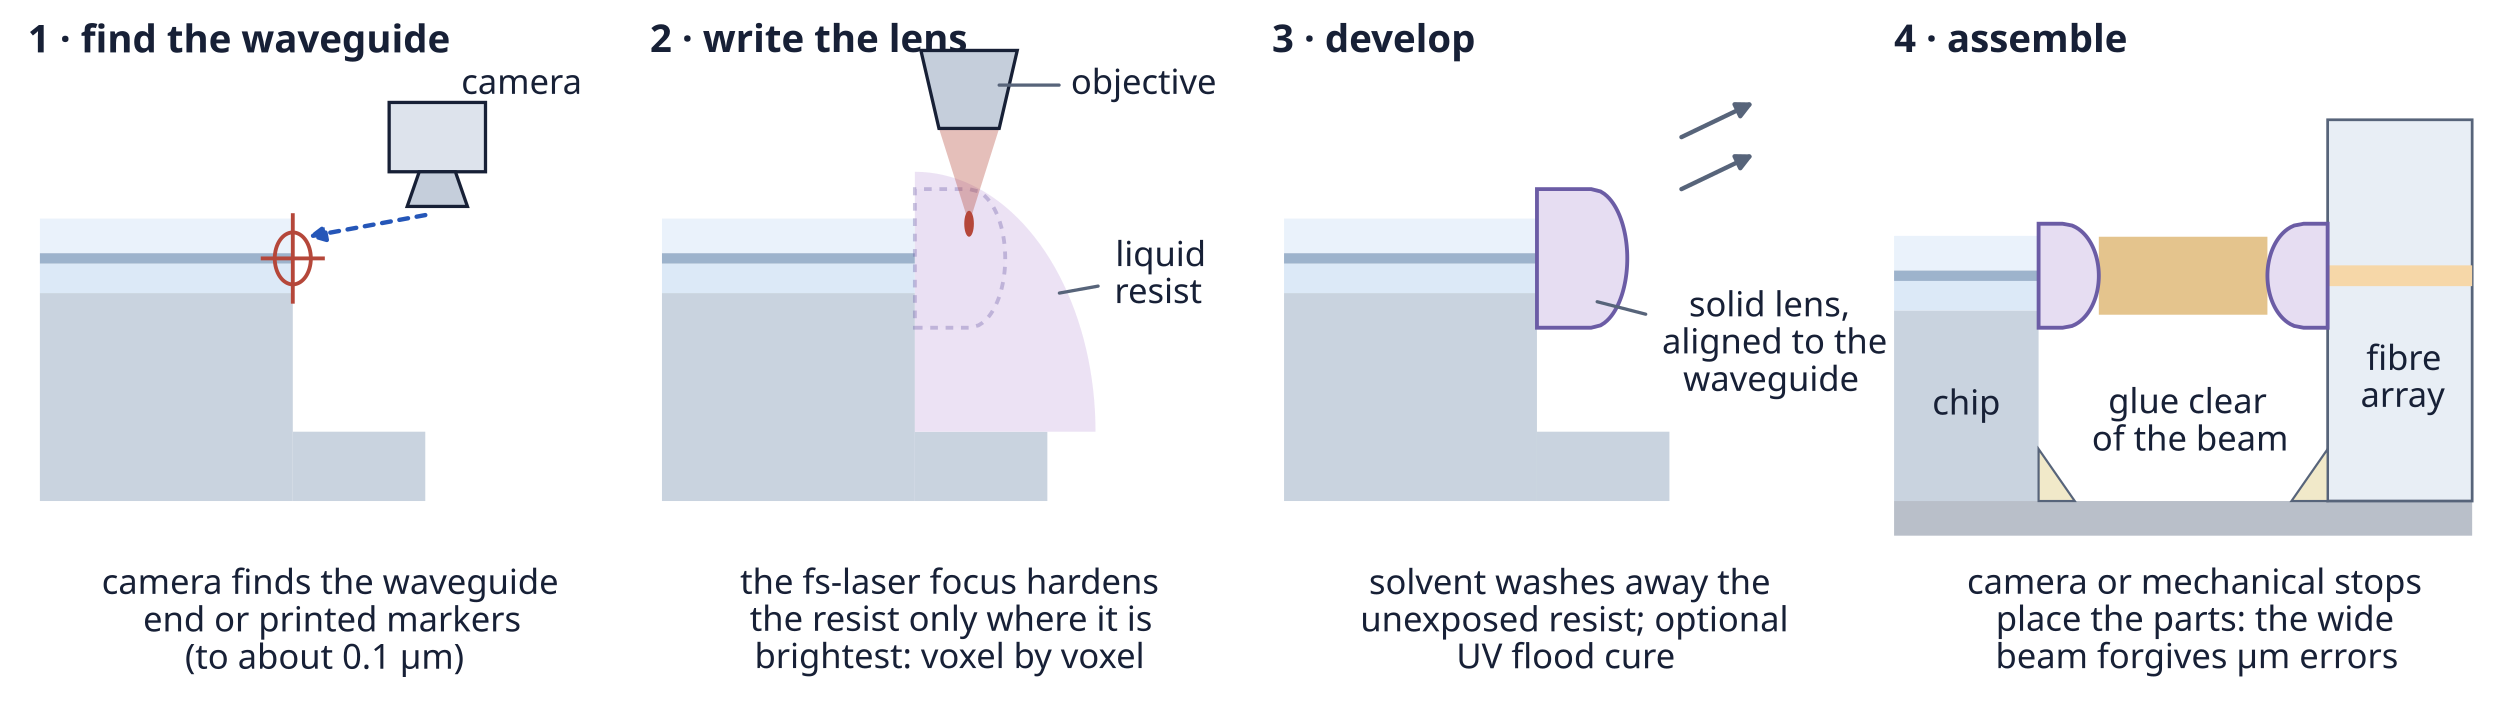
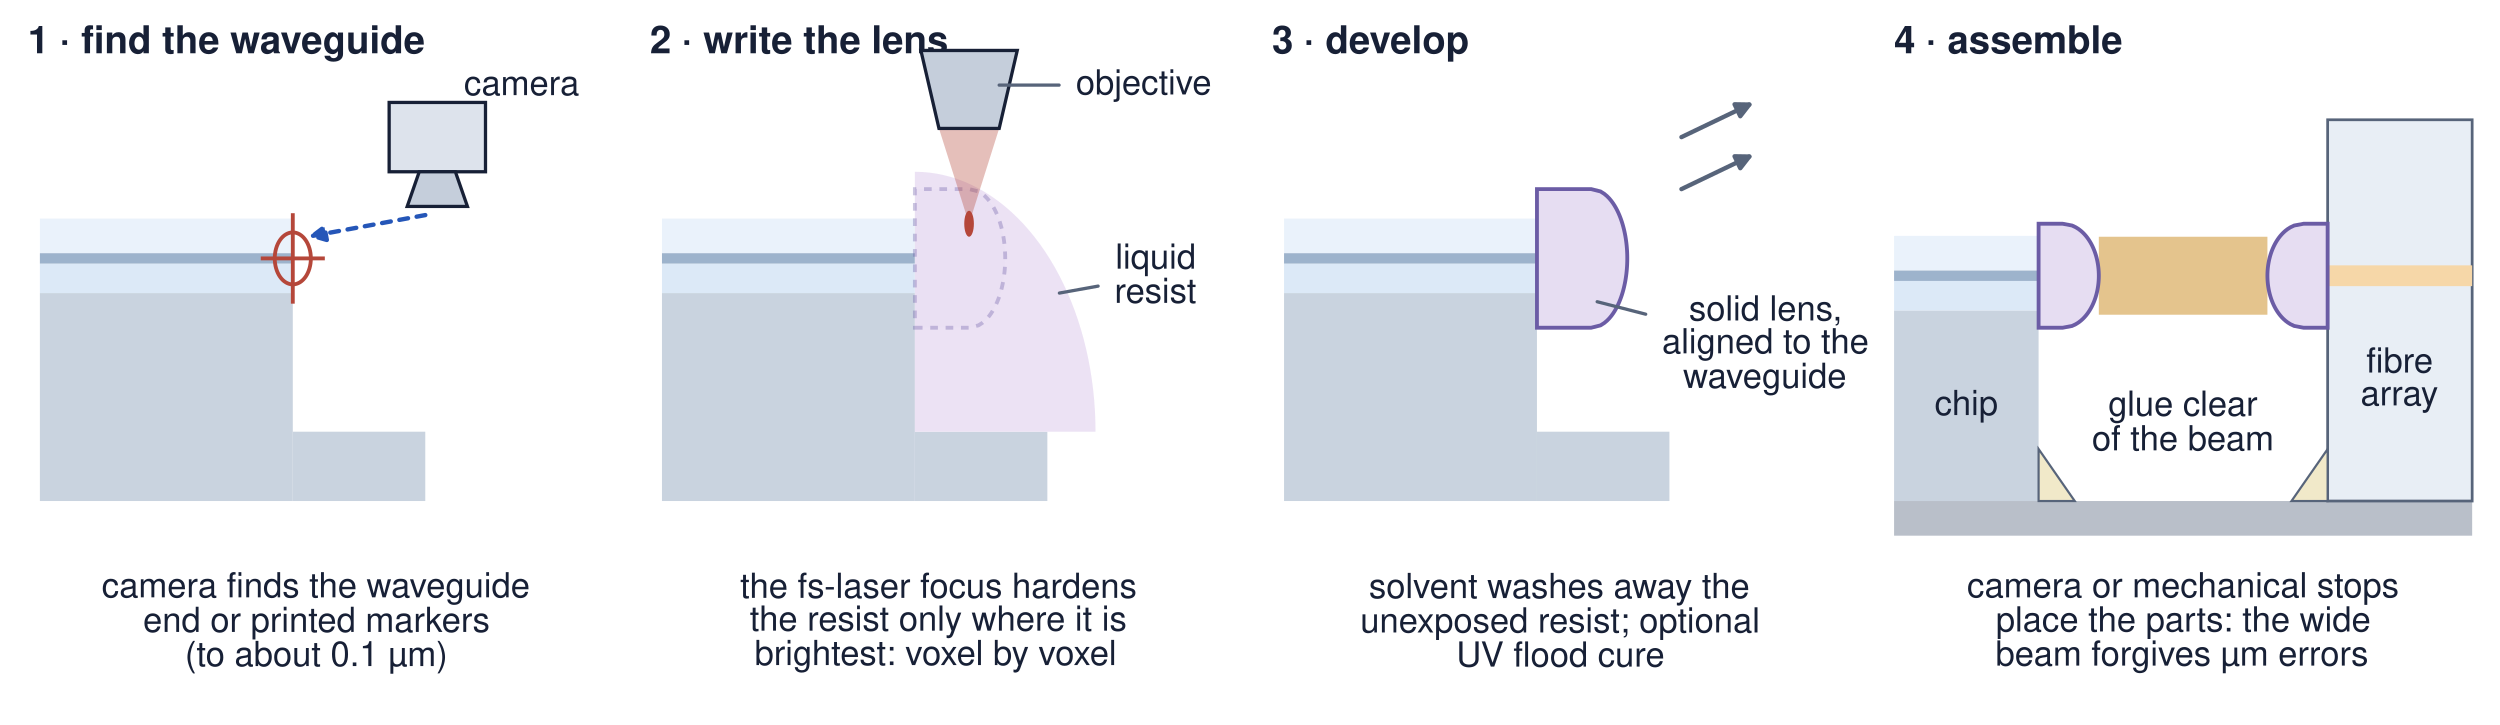
<svg xmlns="http://www.w3.org/2000/svg" width="455.731pt" height="132.12pt" viewBox="0 0 455.731 132.12" version="1.1">
  <defs>
    <style type="text/css">*{stroke-linejoin: round; stroke-linecap: butt}</style>
  </defs>
  <g id="figure_1">
    <g id="patch_1">
      <path d="M 0 132.12  L 455.731 132.12  L 455.731 0  L 0 0  L 0 132.12  z " style="fill: none" />
    </g>
    <g id="axes_1">
      <g id="patch_2">
-         <path d="M 7.271 91.332  L 53.375 91.332  L 53.375 53.424  L 7.271 53.424  z " clip-path="url(#p08ddd56b04)" style="fill: #c9d3df" />
+         <path d="M 7.271 91.332  L 53.375 91.332  L 53.375 53.424  L 7.271 53.424  z " clip-path="url(#p8059adb52c)" style="fill: #c9d3df" />
      </g>
      <g id="patch_3">
-         <path d="M 53.375 91.332  L 77.524 91.332  L 77.524 78.696  L 53.375 78.696  z " clip-path="url(#p08ddd56b04)" style="fill: #c9d3df" />
+         <path d="M 53.375 91.332  L 77.524 91.332  L 77.524 78.696  L 53.375 78.696  z " clip-path="url(#p8059adb52c)" style="fill: #c9d3df" />
      </g>
      <g id="patch_4">
-         <path d="M 7.271 53.424  L 53.375 53.424  L 53.375 48.054  L 7.271 48.054  z " clip-path="url(#p08ddd56b04)" style="fill: #dce9f7" />
+         <path d="M 7.271 53.424  L 53.375 53.424  L 53.375 48.054  L 7.271 48.054  z " clip-path="url(#p8059adb52c)" style="fill: #dce9f7" />
      </g>
      <g id="patch_5">
-         <path d="M 7.271 46.158  L 53.375 46.158  L 53.375 39.84  L 7.271 39.84  z " clip-path="url(#p08ddd56b04)" style="fill: #eaf2fb" />
+         <path d="M 7.271 46.158  L 53.375 46.158  L 53.375 39.84  L 7.271 39.84  z " clip-path="url(#p8059adb52c)" style="fill: #eaf2fb" />
      </g>
      <g id="patch_6">
-         <path d="M 7.271 48.054  L 53.375 48.054  L 53.375 46.158  L 7.271 46.158  z " clip-path="url(#p08ddd56b04)" style="fill: #9db3cc" />
+         <path d="M 7.271 48.054  L 53.375 48.054  L 53.375 46.158  L 7.271 46.158  z " clip-path="url(#p8059adb52c)" style="fill: #9db3cc" />
      </g>
      <g id="text_1">
-         <text style="fill: #172036; font: 700 7px 'sans-serif'; text-anchor: start" x="5.075" y="9.552" transform="rotate(-0, 5.075424, 9.552)">1 · find the waveguide</text>
+         <text style="font-weight: 700; font-size: 7px; font-family: 'Libre Franklin', 'Helvetica', 'Arial', 'DejaVu Sans', sans-serif; text-anchor: start; fill: #172036" x="5.075" y="9.71" transform="rotate(-0 5.075424 9.7095)">1 · find the waveguide</text>
      </g>
      <g id="patch_7">
-         <path d="M 70.938 31.311  L 88.502 31.311  L 88.502 18.675  L 70.938 18.675  z " clip-path="url(#p08ddd56b04)" style="fill: #dde3ec; stroke: #172036; stroke-width: 0.6; stroke-linejoin: miter" />
+         <path d="M 70.938 31.311  L 88.502 31.311  L 88.502 18.675  L 70.938 18.675  z " clip-path="url(#p8059adb52c)" style="fill: #dde3ec; stroke: #172036; stroke-width: 0.6; stroke-linejoin: miter" />
      </g>
      <g id="patch_8">
-         <path d="M 76.427 31.311  L 83.013 31.311  L 85.208 37.629  L 74.231 37.629  z " clip-path="url(#p08ddd56b04)" style="fill: #c5cedb; stroke: #172036; stroke-width: 0.6; stroke-linejoin: miter" />
+         <path d="M 76.427 31.311  L 83.013 31.311  L 85.208 37.629  L 74.231 37.629  z " clip-path="url(#p8059adb52c)" style="fill: #c5cedb; stroke: #172036; stroke-width: 0.6; stroke-linejoin: miter" />
      </g>
      <g id="line2d_1">
-         <path d="M 47.886 47.106  L 58.863 47.106  " clip-path="url(#p08ddd56b04)" style="fill: none; stroke: #b5473a; stroke-width: 0.7; stroke-linecap: square" />
+         <path d="M 47.886 47.106  L 58.863 47.106  " clip-path="url(#p8059adb52c)" style="fill: none; stroke: #b5473a; stroke-width: 0.7; stroke-linecap: square" />
      </g>
      <g id="line2d_2">
-         <path d="M 53.375 55.004  L 53.375 39.209  " clip-path="url(#p08ddd56b04)" style="fill: none; stroke: #b5473a; stroke-width: 0.7; stroke-linecap: square" />
+         <path d="M 53.375 55.004  L 53.375 39.209  " clip-path="url(#p8059adb52c)" style="fill: none; stroke: #b5473a; stroke-width: 0.7; stroke-linecap: square" />
      </g>
      <g id="patch_9">
-         <path d="M 53.375 51.844  C 54.248 51.844 55.086 51.345 55.703 50.457  C 56.321 49.568 56.668 48.363 56.668 47.106  C 56.668 45.849 56.321 44.644 55.703 43.755  C 55.086 42.867 54.248 42.367 53.375 42.367  C 52.501 42.367 51.664 42.867 51.046 43.755  C 50.429 44.644 50.082 45.849 50.082 47.106  C 50.082 48.363 50.429 49.568 51.046 50.457  C 51.664 51.345 52.501 51.844 53.375 51.844  L 53.375 51.844  z " clip-path="url(#p08ddd56b04)" style="fill: none; stroke: #b5473a; stroke-width: 0.7; stroke-linejoin: miter" />
+         <path d="M 53.375 51.844  C 54.248 51.844 55.086 51.345 55.703 50.457  C 56.321 49.568 56.668 48.363 56.668 47.106  C 56.668 45.849 56.321 44.644 55.703 43.755  C 55.086 42.867 54.248 42.367 53.375 42.367  C 52.501 42.367 51.664 42.867 51.046 43.755  C 50.429 44.644 50.082 45.849 50.082 47.106  C 50.082 48.363 50.429 49.568 51.046 50.457  C 51.664 51.345 52.501 51.844 53.375 51.844  L 53.375 51.844  z " clip-path="url(#p8059adb52c)" style="fill: none; stroke: #b5473a; stroke-width: 0.7; stroke-linejoin: miter" />
      </g>
      <g id="patch_10">
-         <path d="M 77.524 39.209  Q 66.822 41.183 56.999 42.995  " clip-path="url(#p08ddd56b04)" style="fill: none; stroke-dasharray: 1.6,1.6; stroke-dashoffset: 0; stroke: #2556b8; stroke-width: 0.8; stroke-linecap: round" />
-         <path d="M 59.576 43.74  L 56.999 42.995  L 59.141 41.38  L 59.576 43.74  z " clip-path="url(#p08ddd56b04)" style="fill: #2556b8; stroke-dasharray: 1.6,1.6; stroke-dashoffset: 0; stroke: #2556b8; stroke-width: 0.8; stroke-linecap: round" />
+         <path d="M 77.524 39.209  Q 66.822 41.183 56.999 42.995  " clip-path="url(#p8059adb52c)" style="fill: none; stroke-dasharray: 1.6,1.6; stroke-dashoffset: 0; stroke: #2556b8; stroke-width: 0.8; stroke-linecap: round" />
+         <path d="M 59.576 43.74  L 56.999 42.995  L 59.141 41.38  z " clip-path="url(#p8059adb52c)" style="fill: #2556b8; stroke-dasharray: 1.6,1.6; stroke-dashoffset: 0; stroke: #2556b8; stroke-width: 0.8; stroke-linecap: round" />
      </g>
      <g id="text_2">
-         <text style="fill: #172036; font: 6.3px 'sans-serif'" transform="translate(18.54564 108.2591)">camera finds the waveguide</text>
-         <text style="fill: #172036; font: 6.3px 'sans-serif'" transform="translate(26.07906 115.0938)">end or printed markers</text>
-         <text style="fill: #172036; font: 6.3px 'sans-serif'" transform="translate(33.71633 121.901)">(to about 0.1 µm)</text>
+         <text style="font-size: 6.3px; font-family: 'Libre Franklin', 'Helvetica', 'Arial', 'DejaVu Sans', sans-serif; fill: #172036" transform="translate(18.54564 108.8921)">camera finds the waveguide</text>
+         <text style="font-size: 6.3px; font-family: 'Libre Franklin', 'Helvetica', 'Arial', 'DejaVu Sans', sans-serif; fill: #172036" transform="translate(26.07906 115.1987)">end or printed markers</text>
+         <text style="font-size: 6.3px; font-family: 'Libre Franklin', 'Helvetica', 'Arial', 'DejaVu Sans', sans-serif; fill: #172036" transform="translate(33.71633 121.4245)">(to about 0.1 µm)</text>
      </g>
      <g id="text_3">
-         <text style="fill: #172036; font: 6.3px 'sans-serif'; text-anchor: middle" x="95.088" y="17.119" transform="rotate(-0, 95.08781, 17.11905)">camera</text>
+         <text style="font-size: 6.3px; font-family: 'Libre Franklin', 'Helvetica', 'Arial', 'DejaVu Sans', sans-serif; text-anchor: middle; fill: #172036" x="95.088" y="17.343" transform="rotate(-0 95.08781 17.34325)">camera</text>
      </g>
    </g>
    <g id="axes_2">
      <g id="patch_11">
-         <path d="M 120.671 91.332  L 166.775 91.332  L 166.775 53.424  L 120.671 53.424  z " clip-path="url(#pe07d3f7a80)" style="fill: #c9d3df" />
+         <path d="M 120.671 91.332  L 166.775 91.332  L 166.775 53.424  L 120.671 53.424  z " clip-path="url(#p23676e686b)" style="fill: #c9d3df" />
      </g>
      <g id="patch_12">
-         <path d="M 166.775 91.332  L 190.924 91.332  L 190.924 78.696  L 166.775 78.696  z " clip-path="url(#pe07d3f7a80)" style="fill: #c9d3df" />
+         <path d="M 166.775 91.332  L 190.924 91.332  L 190.924 78.696  L 166.775 78.696  z " clip-path="url(#p23676e686b)" style="fill: #c9d3df" />
      </g>
      <g id="patch_13">
-         <path d="M 120.671 53.424  L 166.775 53.424  L 166.775 48.054  L 120.671 48.054  z " clip-path="url(#pe07d3f7a80)" style="fill: #dce9f7" />
+         <path d="M 120.671 53.424  L 166.775 53.424  L 166.775 48.054  L 120.671 48.054  z " clip-path="url(#p23676e686b)" style="fill: #dce9f7" />
      </g>
      <g id="patch_14">
-         <path d="M 120.671 46.158  L 166.775 46.158  L 166.775 39.84  L 120.671 39.84  z " clip-path="url(#pe07d3f7a80)" style="fill: #eaf2fb" />
+         <path d="M 120.671 46.158  L 166.775 46.158  L 166.775 39.84  L 120.671 39.84  z " clip-path="url(#p23676e686b)" style="fill: #eaf2fb" />
      </g>
      <g id="patch_15">
-         <path d="M 120.671 48.054  L 166.775 48.054  L 166.775 46.158  L 120.671 46.158  z " clip-path="url(#pe07d3f7a80)" style="fill: #9db3cc" />
+         <path d="M 120.671 48.054  L 166.775 48.054  L 166.775 46.158  L 120.671 46.158  z " clip-path="url(#p23676e686b)" style="fill: #9db3cc" />
      </g>
      <g id="text_4">
-         <text style="fill: #172036; font: 700 7px 'sans-serif'; text-anchor: start" x="118.475" y="9.481" transform="rotate(-0, 118.4754, 9.480906)">2 · write the lens</text>
+         <text style="font-weight: 700; font-size: 7px; font-family: 'Libre Franklin', 'Helvetica', 'Arial', 'DejaVu Sans', sans-serif; text-anchor: start; fill: #172036" x="118.475" y="9.71" transform="rotate(-0 118.4754 9.7095)">2 · write the lens</text>
      </g>
      <g id="patch_16">
-         <path d="M 166.775 78.696  L 199.706 78.696  L 199.679 76.788  L 199.599 74.883  L 199.466 72.984  L 199.28 71.095  L 199.041 69.218  L 198.749 67.356  L 198.406 65.513  L 198.011 63.691  L 197.566 61.893  L 197.071 60.123  L 196.527 58.382  L 195.934 56.675  L 195.294 55.004  L 194.608 53.37  L 193.877 51.778  L 193.101 50.23  L 192.284 48.728  L 191.424 47.274  L 190.525 45.871  L 189.587 44.522  L 188.612 43.228  L 187.602 41.991  L 186.558 40.814  L 185.482 39.699  L 184.375 38.647  L 183.24 37.659  L 182.079 36.739  L 180.892 35.886  L 179.683 35.103  L 178.452 34.39  L 177.203 33.75  L 175.937 33.182  L 174.656 32.688  L 173.362 32.269  L 172.057 31.925  L 170.744 31.656  L 169.425 31.465  L 168.101 31.349  L 166.775 31.311  z " clip-path="url(#pe07d3f7a80)" style="fill: #eadff3; opacity: 0.9" />
+         <path d="M 166.775 78.696  L 199.706 78.696  L 199.679 76.788  L 199.599 74.883  L 199.466 72.984  L 199.28 71.095  L 199.041 69.218  L 198.749 67.356  L 198.406 65.513  L 198.011 63.691  L 197.566 61.893  L 197.071 60.123  L 196.527 58.382  L 195.934 56.675  L 195.294 55.004  L 194.608 53.37  L 193.877 51.778  L 193.101 50.23  L 192.284 48.728  L 191.424 47.274  L 190.525 45.871  L 189.587 44.522  L 188.612 43.228  L 187.602 41.991  L 186.558 40.814  L 185.482 39.699  L 184.375 38.647  L 183.24 37.659  L 182.079 36.739  L 180.892 35.886  L 179.683 35.103  L 178.452 34.39  L 177.203 33.75  L 175.937 33.182  L 174.656 32.688  L 173.362 32.269  L 172.057 31.925  L 170.744 31.656  L 169.425 31.465  L 168.101 31.349  L 166.775 31.311  z " clip-path="url(#p23676e686b)" style="fill: #eadff3; opacity: 0.9" />
      </g>
      <g id="patch_17">
-         <path d="M 166.775 59.742  L 176.654 59.742  L 178.354 59.314  L 179.038 58.885  L 179.548 58.457  L 179.966 58.029  L 180.323 57.6  L 180.636 57.172  L 180.914 56.744  L 181.164 56.315  L 181.39 55.887  L 181.596 55.459  L 181.784 55.03  L 181.956 54.602  L 182.114 54.174  L 182.258 53.745  L 182.39 53.317  L 182.51 52.889  L 182.62 52.46  L 182.719 52.032  L 182.809 51.604  L 182.89 51.175  L 182.961 50.747  L 183.024 50.319  L 183.079 49.89  L 183.125 49.462  L 183.163 49.034  L 183.194 48.605  L 183.217 48.177  L 183.232 47.749  L 183.239 47.32  L 183.239 46.892  L 183.232 46.463  L 183.217 46.035  L 183.194 45.607  L 183.163 45.178  L 183.125 44.75  L 183.079 44.322  L 183.024 43.893  L 182.961 43.465  L 182.89 43.037  L 182.809 42.608  L 182.719 42.18  L 182.62 41.752  L 182.51 41.323  L 182.39 40.895  L 182.258 40.467  L 182.114 40.038  L 181.956 39.61  L 181.784 39.182  L 181.596 38.753  L 181.39 38.325  L 181.164 37.897  L 180.914 37.468  L 180.636 37.04  L 180.323 36.612  L 179.966 36.183  L 179.548 35.755  L 179.038 35.327  L 178.354 34.898  L 176.654 34.47  L 166.775 34.47  z " clip-path="url(#pe07d3f7a80)" style="fill: #e6ddf2; opacity: 0.35; stroke-dasharray: 1.4,1.4; stroke-dashoffset: 0; stroke: #6b5ca5; stroke-width: 0.7; stroke-linejoin: miter" />
+         <path d="M 166.775 59.742  L 176.654 59.742  L 178.354 59.314  L 179.038 58.885  L 179.548 58.457  L 179.966 58.029  L 180.323 57.6  L 180.636 57.172  L 180.914 56.744  L 181.164 56.315  L 181.39 55.887  L 181.596 55.459  L 181.784 55.03  L 181.956 54.602  L 182.114 54.174  L 182.258 53.745  L 182.39 53.317  L 182.51 52.889  L 182.62 52.46  L 182.719 52.032  L 182.809 51.604  L 182.89 51.175  L 182.961 50.747  L 183.024 50.319  L 183.079 49.89  L 183.125 49.462  L 183.163 49.034  L 183.194 48.605  L 183.217 48.177  L 183.232 47.749  L 183.239 47.32  L 183.239 46.892  L 183.232 46.463  L 183.217 46.035  L 183.194 45.607  L 183.163 45.178  L 183.125 44.75  L 183.079 44.322  L 183.024 43.893  L 182.961 43.465  L 182.89 43.037  L 182.809 42.608  L 182.719 42.18  L 182.62 41.752  L 182.51 41.323  L 182.39 40.895  L 182.258 40.467  L 182.114 40.038  L 181.956 39.61  L 181.784 39.182  L 181.596 38.753  L 181.39 38.325  L 181.164 37.897  L 180.914 37.468  L 180.636 37.04  L 180.323 36.612  L 179.966 36.183  L 179.548 35.755  L 179.038 35.327  L 178.354 34.898  L 176.654 34.47  L 166.775 34.47  z " clip-path="url(#p23676e686b)" style="fill: #e6ddf2; opacity: 0.35; stroke-dasharray: 1.4,1.4; stroke-dashoffset: 0; stroke: #6b5ca5; stroke-width: 0.7; stroke-linejoin: miter" />
      </g>
      <g id="patch_18">
-         <path d="M 171.166 23.413  L 182.143 23.413  L 176.654 40.788  z " clip-path="url(#pe07d3f7a80)" style="fill: #b5473a; opacity: 0.35" />
+         <path d="M 171.166 23.413  L 182.143 23.413  L 176.654 40.788  z " clip-path="url(#p23676e686b)" style="fill: #b5473a; opacity: 0.35" />
      </g>
      <g id="patch_19">
-         <path d="M 167.872 9.198  L 185.436 9.198  L 182.143 23.413  L 171.166 23.413  z " clip-path="url(#pe07d3f7a80)" style="fill: #c5cedb; stroke: #172036; stroke-width: 0.6; stroke-linejoin: miter" />
+         <path d="M 167.872 9.198  L 185.436 9.198  L 182.143 23.413  L 171.166 23.413  z " clip-path="url(#p23676e686b)" style="fill: #c5cedb; stroke: #172036; stroke-width: 0.6; stroke-linejoin: miter" />
      </g>
      <g id="patch_20">
-         <path d="M 176.654 43.157  C 176.887 43.157 177.11 42.908 177.275 42.463  C 177.44 42.019 177.532 41.416 177.532 40.788  C 177.532 40.16 177.44 39.557 177.275 39.113  C 177.11 38.668 176.887 38.419 176.654 38.419  C 176.421 38.419 176.198 38.668 176.033 39.113  C 175.869 39.557 175.776 40.16 175.776 40.788  C 175.776 41.416 175.869 42.019 176.033 42.463  C 176.198 42.908 176.421 43.157 176.654 43.157  z " clip-path="url(#pe07d3f7a80)" style="fill: #b5473a" />
+         <path d="M 176.654 43.157  C 176.887 43.157 177.11 42.908 177.275 42.463  C 177.44 42.019 177.532 41.416 177.532 40.788  C 177.532 40.16 177.44 39.557 177.275 39.113  C 177.11 38.668 176.887 38.419 176.654 38.419  C 176.421 38.419 176.198 38.668 176.033 39.113  C 175.869 39.557 175.776 40.16 175.776 40.788  C 175.776 41.416 175.869 42.019 176.033 42.463  C 176.198 42.908 176.421 43.157 176.654 43.157  z " clip-path="url(#p23676e686b)" style="fill: #b5473a" />
      </g>
      <g id="text_5">
-         <text style="fill: #172036; font: 6.3px 'sans-serif'" transform="translate(134.9248 108.235)">the fs-laser focus hardens</text>
-         <text style="fill: #172036; font: 6.3px 'sans-serif'" transform="translate(136.679 114.989)">the resist only where it is</text>
-         <text style="fill: #172036; font: 6.3px 'sans-serif'" transform="translate(137.5512 121.7804)">brightest: voxel by voxel</text>
+         <text style="font-size: 6.3px; font-family: 'Libre Franklin', 'Helvetica', 'Arial', 'DejaVu Sans', sans-serif; fill: #172036" transform="translate(134.9248 108.9874)">the fs-laser focus hardens</text>
+         <text style="font-size: 6.3px; font-family: 'Libre Franklin', 'Helvetica', 'Arial', 'DejaVu Sans', sans-serif; fill: #172036" transform="translate(136.679 114.9705)">the resist only where it is</text>
+         <text style="font-size: 6.3px; font-family: 'Libre Franklin', 'Helvetica', 'Arial', 'DejaVu Sans', sans-serif; fill: #172036" transform="translate(137.5512 121.2337)">brightest: voxel by voxel</text>
      </g>
      <g id="patch_21">
        <path d="M 193.06 15.516  Q 187.601 15.516 182.143 15.516  " style="fill: none; stroke: #57647a; stroke-width: 0.6; stroke-linecap: round" />
      </g>
      <g id="text_6">
-         <text style="fill: #172036; font: 6.3px 'sans-serif'; text-anchor: middle" x="208.488" y="17.119" transform="rotate(-0, 208.4878, 17.11856)">objective</text>
+         <text style="font-size: 6.3px; font-family: 'Libre Franklin', 'Helvetica', 'Arial', 'DejaVu Sans', sans-serif; text-anchor: middle; fill: #172036" x="208.488" y="17.214" transform="rotate(-0 208.4878 17.21405)">objective</text>
      </g>
      <g id="patch_22">
        <path d="M 200.174 52.155  Q 196.647 52.79 193.12 53.424  " style="fill: none; stroke: #57647a; stroke-width: 0.6; stroke-linecap: round" />
      </g>
      <g id="text_7">
-         <text style="fill: #172036; font: 6.3px 'sans-serif'" transform="translate(203.3285 48.5073)">liquid</text>
-         <text style="fill: #172036; font: 6.3px 'sans-serif'" transform="translate(203.1577 55.24357)">resist</text>
+         <text style="font-size: 6.3px; font-family: 'Libre Franklin', 'Helvetica', 'Arial', 'DejaVu Sans', sans-serif; fill: #172036" transform="translate(203.3285 48.97935)">liquid</text>
+         <text style="font-size: 6.3px; font-family: 'Libre Franklin', 'Helvetica', 'Arial', 'DejaVu Sans', sans-serif; fill: #172036" transform="translate(203.1577 55.20515)">resist</text>
      </g>
    </g>
    <g id="axes_3">
      <g id="patch_23">
-         <path d="M 234.071 91.332  L 280.175 91.332  L 280.175 53.424  L 234.071 53.424  z " clip-path="url(#p1aadbb2897)" style="fill: #c9d3df" />
+         <path d="M 234.071 91.332  L 280.175 91.332  L 280.175 53.424  L 234.071 53.424  z " clip-path="url(#pa10d30b6f0)" style="fill: #c9d3df" />
      </g>
      <g id="patch_24">
-         <path d="M 280.175 91.332  L 304.324 91.332  L 304.324 78.696  L 280.175 78.696  z " clip-path="url(#p1aadbb2897)" style="fill: #c9d3df" />
+         <path d="M 280.175 91.332  L 304.324 91.332  L 304.324 78.696  L 280.175 78.696  z " clip-path="url(#pa10d30b6f0)" style="fill: #c9d3df" />
      </g>
      <g id="patch_25">
-         <path d="M 234.071 53.424  L 280.175 53.424  L 280.175 48.054  L 234.071 48.054  z " clip-path="url(#p1aadbb2897)" style="fill: #dce9f7" />
+         <path d="M 234.071 53.424  L 280.175 53.424  L 280.175 48.054  L 234.071 48.054  z " clip-path="url(#pa10d30b6f0)" style="fill: #dce9f7" />
      </g>
      <g id="patch_26">
-         <path d="M 234.071 46.158  L 280.175 46.158  L 280.175 39.84  L 234.071 39.84  z " clip-path="url(#p1aadbb2897)" style="fill: #eaf2fb" />
+         <path d="M 234.071 46.158  L 280.175 46.158  L 280.175 39.84  L 234.071 39.84  z " clip-path="url(#pa10d30b6f0)" style="fill: #eaf2fb" />
      </g>
      <g id="patch_27">
-         <path d="M 234.071 48.054  L 280.175 48.054  L 280.175 46.158  L 234.071 46.158  z " clip-path="url(#p1aadbb2897)" style="fill: #9db3cc" />
+         <path d="M 234.071 48.054  L 280.175 48.054  L 280.175 46.158  L 234.071 46.158  z " clip-path="url(#pa10d30b6f0)" style="fill: #9db3cc" />
      </g>
      <g id="text_8">
-         <text style="fill: #172036; font: 700 7px 'sans-serif'; text-anchor: start" x="231.875" y="9.497" transform="rotate(-0, 231.8754, 9.497312)">3 · develop</text>
+         <text style="font-weight: 700; font-size: 7px; font-family: 'Libre Franklin', 'Helvetica', 'Arial', 'DejaVu Sans', sans-serif; text-anchor: start; fill: #172036" x="231.875" y="9.71" transform="rotate(-0 231.8754 9.7095)">3 · develop</text>
      </g>
      <g id="patch_28">
-         <path d="M 280.175 59.742  L 290.054 59.742  L 291.754 59.314  L 292.438 58.885  L 292.948 58.457  L 293.366 58.029  L 293.723 57.6  L 294.036 57.172  L 294.314 56.744  L 294.564 56.315  L 294.79 55.887  L 294.996 55.459  L 295.184 55.03  L 295.356 54.602  L 295.514 54.174  L 295.658 53.745  L 295.79 53.317  L 295.91 52.889  L 296.02 52.46  L 296.119 52.032  L 296.209 51.604  L 296.29 51.175  L 296.361 50.747  L 296.424 50.319  L 296.479 49.89  L 296.525 49.462  L 296.563 49.034  L 296.594 48.605  L 296.617 48.177  L 296.632 47.749  L 296.639 47.32  L 296.639 46.892  L 296.632 46.463  L 296.617 46.035  L 296.594 45.607  L 296.563 45.178  L 296.525 44.75  L 296.479 44.322  L 296.424 43.893  L 296.361 43.465  L 296.29 43.037  L 296.209 42.608  L 296.119 42.18  L 296.02 41.752  L 295.91 41.323  L 295.79 40.895  L 295.658 40.467  L 295.514 40.038  L 295.356 39.61  L 295.184 39.182  L 294.996 38.753  L 294.79 38.325  L 294.564 37.897  L 294.314 37.468  L 294.036 37.04  L 293.723 36.612  L 293.366 36.183  L 292.948 35.755  L 292.438 35.327  L 291.754 34.898  L 290.054 34.47  L 280.175 34.47  z " clip-path="url(#p1aadbb2897)" style="fill: #e6ddf2; stroke: #6b5ca5; stroke-width: 0.7; stroke-linejoin: miter" />
+         <path d="M 280.175 59.742  L 290.054 59.742  L 291.754 59.314  L 292.438 58.885  L 292.948 58.457  L 293.366 58.029  L 293.723 57.6  L 294.036 57.172  L 294.314 56.744  L 294.564 56.315  L 294.79 55.887  L 294.996 55.459  L 295.184 55.03  L 295.356 54.602  L 295.514 54.174  L 295.658 53.745  L 295.79 53.317  L 295.91 52.889  L 296.02 52.46  L 296.119 52.032  L 296.209 51.604  L 296.29 51.175  L 296.361 50.747  L 296.424 50.319  L 296.479 49.89  L 296.525 49.462  L 296.563 49.034  L 296.594 48.605  L 296.617 48.177  L 296.632 47.749  L 296.639 47.32  L 296.639 46.892  L 296.632 46.463  L 296.617 46.035  L 296.594 45.607  L 296.563 45.178  L 296.525 44.75  L 296.479 44.322  L 296.424 43.893  L 296.361 43.465  L 296.29 43.037  L 296.209 42.608  L 296.119 42.18  L 296.02 41.752  L 295.91 41.323  L 295.79 40.895  L 295.658 40.467  L 295.514 40.038  L 295.356 39.61  L 295.184 39.182  L 294.996 38.753  L 294.79 38.325  L 294.564 37.897  L 294.314 37.468  L 294.036 37.04  L 293.723 36.612  L 293.366 36.183  L 292.948 35.755  L 292.438 35.327  L 291.754 34.898  L 290.054 34.47  L 280.175 34.47  z " clip-path="url(#pa10d30b6f0)" style="fill: #e6ddf2; stroke: #6b5ca5; stroke-width: 0.7; stroke-linejoin: miter" />
      </g>
      <g id="patch_29">
-         <path d="M 306.52 34.47  Q 313.106 31.311 318.886 28.539  " clip-path="url(#p1aadbb2897)" style="fill: none; stroke: #57647a; stroke-width: 0.8; stroke-linecap: round" />
-         <path d="M 316.203 28.495  L 318.886 28.539  L 317.241 30.659  L 316.203 28.495  z " clip-path="url(#p1aadbb2897)" style="fill: #57647a; stroke: #57647a; stroke-width: 0.8; stroke-linecap: round" />
+         <path d="M 306.52 34.47  Q 313.106 31.311 318.886 28.539  " clip-path="url(#pa10d30b6f0)" style="fill: none; stroke: #57647a; stroke-width: 0.8; stroke-linecap: round" />
+         <path d="M 316.203 28.495  L 318.886 28.539  L 317.241 30.659  z " clip-path="url(#pa10d30b6f0)" style="fill: #57647a; stroke: #57647a; stroke-width: 0.8; stroke-linecap: round" />
      </g>
      <g id="patch_30">
-         <path d="M 306.52 24.993  Q 313.106 21.834 318.886 19.062  " clip-path="url(#p1aadbb2897)" style="fill: none; stroke: #57647a; stroke-width: 0.8; stroke-linecap: round" />
-         <path d="M 316.203 19.018  L 318.886 19.062  L 317.241 21.182  L 316.203 19.018  z " clip-path="url(#p1aadbb2897)" style="fill: #57647a; stroke: #57647a; stroke-width: 0.8; stroke-linecap: round" />
+         <path d="M 306.52 24.993  Q 313.106 21.834 318.886 19.062  " clip-path="url(#pa10d30b6f0)" style="fill: none; stroke: #57647a; stroke-width: 0.8; stroke-linecap: round" />
+         <path d="M 316.203 19.018  L 318.886 19.062  L 317.241 21.182  z " clip-path="url(#pa10d30b6f0)" style="fill: #57647a; stroke: #57647a; stroke-width: 0.8; stroke-linecap: round" />
      </g>
      <g id="text_9">
-         <text style="fill: #172036; font: 6.3px 'sans-serif'" transform="translate(249.5484 108.2916)">solvent washes away the</text>
-         <text style="fill: #172036; font: 6.3px 'sans-serif'" transform="translate(247.9695 115.083)">unexposed resist; optional</text>
-         <text style="fill: #172036; font: 6.3px 'sans-serif'" transform="translate(265.482 121.8193)">UV flood cure</text>
+         <text style="font-size: 6.3px; font-family: 'Libre Franklin', 'Helvetica', 'Arial', 'DejaVu Sans', sans-serif; fill: #172036" transform="translate(249.5484 109.0277)">solvent washes away the</text>
+         <text style="font-size: 6.3px; font-family: 'Libre Franklin', 'Helvetica', 'Arial', 'DejaVu Sans', sans-serif; fill: #172036" transform="translate(247.9695 115.2909)">unexposed resist; optional</text>
+         <text style="font-size: 6.3px; font-family: 'Libre Franklin', 'Helvetica', 'Arial', 'DejaVu Sans', sans-serif; fill: #172036" transform="translate(265.482 121.5168)">UV flood cure</text>
      </g>
      <g id="patch_31">
        <path d="M 299.997 57.276  Q 295.575 56.14 291.152 55.004  " style="fill: none; stroke: #57647a; stroke-width: 0.6; stroke-linecap: round" />
      </g>
      <g id="text_10">
-         <text style="fill: #172036; font: 6.3px 'sans-serif'" transform="translate(307.8811 57.66934)">solid lens,</text>
-         <text style="fill: #172036; font: 6.3px 'sans-serif'" transform="translate(302.974 64.42334)">aligned to the</text>
-         <text style="fill: #172036; font: 6.3px 'sans-serif'" transform="translate(306.8279 71.25805)">waveguide</text>
+         <text style="font-size: 6.3px; font-family: 'Libre Franklin', 'Helvetica', 'Arial', 'DejaVu Sans', sans-serif; fill: #172036" transform="translate(307.8811 58.42173)">solid lens,</text>
+         <text style="font-size: 6.3px; font-family: 'Libre Franklin', 'Helvetica', 'Arial', 'DejaVu Sans', sans-serif; fill: #172036" transform="translate(302.974 64.40488)">aligned to the</text>
+         <text style="font-size: 6.3px; font-family: 'Libre Franklin', 'Helvetica', 'Arial', 'DejaVu Sans', sans-serif; fill: #172036" transform="translate(306.8279 70.7114)">waveguide</text>
      </g>
    </g>
    <g id="axes_4">
      <g id="patch_32">
-         <path d="M 345.275 97.65  L 450.656 97.65  L 450.656 91.332  L 345.275 91.332  z " clip-path="url(#p6f6b909b5a)" style="fill: #b9bfc9" />
+         <path d="M 345.275 97.65  L 450.656 97.65  L 450.656 91.332  L 345.275 91.332  z " clip-path="url(#p9af3111faa)" style="fill: #b9bfc9" />
      </g>
      <g id="patch_33">
-         <path d="M 345.275 91.332  L 371.621 91.332  L 371.621 56.583  L 345.275 56.583  z " clip-path="url(#p6f6b909b5a)" style="fill: #c9d3df" />
+         <path d="M 345.275 91.332  L 371.621 91.332  L 371.621 56.583  L 345.275 56.583  z " clip-path="url(#p9af3111faa)" style="fill: #c9d3df" />
      </g>
      <g id="patch_34">
-         <path d="M 345.275 56.583  L 371.621 56.583  L 371.621 51.213  L 345.275 51.213  z " clip-path="url(#p6f6b909b5a)" style="fill: #dce9f7" />
+         <path d="M 345.275 56.583  L 371.621 56.583  L 371.621 51.213  L 345.275 51.213  z " clip-path="url(#p9af3111faa)" style="fill: #dce9f7" />
      </g>
      <g id="patch_35">
-         <path d="M 345.275 49.317  L 371.621 49.317  L 371.621 42.999  L 345.275 42.999  z " clip-path="url(#p6f6b909b5a)" style="fill: #eaf2fb" />
+         <path d="M 345.275 49.317  L 371.621 49.317  L 371.621 42.999  L 345.275 42.999  z " clip-path="url(#p9af3111faa)" style="fill: #eaf2fb" />
      </g>
      <g id="patch_36">
-         <path d="M 424.311 91.332  L 450.656 91.332  L 450.656 21.834  L 424.311 21.834  z " clip-path="url(#p6f6b909b5a)" style="fill: #e8eef5; stroke: #57647a; stroke-width: 0.5; stroke-linejoin: miter" />
+         <path d="M 424.311 91.332  L 450.656 91.332  L 450.656 21.834  L 424.311 21.834  z " clip-path="url(#p9af3111faa)" style="fill: #e8eef5; stroke: #57647a; stroke-width: 0.5; stroke-linejoin: miter" />
      </g>
      <g id="patch_37">
-         <path d="M 345.275 51.213  L 371.621 51.213  L 371.621 49.317  L 345.275 49.317  z " clip-path="url(#p6f6b909b5a)" style="fill: #9db3cc" />
+         <path d="M 345.275 51.213  L 371.621 51.213  L 371.621 49.317  L 345.275 49.317  z " clip-path="url(#p9af3111faa)" style="fill: #9db3cc" />
      </g>
      <g id="patch_38">
-         <path d="M 424.311 52.16  L 450.656 52.16  L 450.656 48.37  L 424.311 48.37  z " clip-path="url(#p6f6b909b5a)" style="fill: #f6d7a8" />
+         <path d="M 424.311 52.16  L 450.656 52.16  L 450.656 48.37  L 424.311 48.37  z " clip-path="url(#p9af3111faa)" style="fill: #f6d7a8" />
      </g>
      <g id="text_11">
-         <text style="fill: #172036; font: 700 7px 'sans-serif'; text-anchor: start" x="345.275" y="9.481" transform="rotate(-0, 345.2754, 9.480906)">4 · assemble</text>
+         <text style="font-weight: 700; font-size: 7px; font-family: 'Libre Franklin', 'Helvetica', 'Arial', 'DejaVu Sans', sans-serif; text-anchor: start; fill: #172036" x="345.275" y="9.71" transform="rotate(-0 345.2754 9.7095)">4 · assemble</text>
      </g>
      <g id="patch_39">
-         <path d="M 382.598 57.373  L 413.334 57.373  L 413.334 43.157  L 382.598 43.157  z " clip-path="url(#p6f6b909b5a)" style="fill: #c98a1c; opacity: 0.5" />
+         <path d="M 382.598 57.373  L 413.334 57.373  L 413.334 43.157  L 382.598 43.157  z " clip-path="url(#p9af3111faa)" style="fill: #c98a1c; opacity: 0.5" />
      </g>
      <g id="patch_40">
-         <path d="M 371.621 59.742  L 376.011 59.742  L 377.712 59.421  L 378.395 59.099  L 378.905 58.778  L 379.323 58.457  L 379.68 58.136  L 379.993 57.814  L 380.271 57.493  L 380.521 57.172  L 380.747 56.851  L 380.954 56.529  L 381.142 56.208  L 381.314 55.887  L 381.471 55.566  L 381.615 55.244  L 381.747 54.923  L 381.868 54.602  L 381.977 54.281  L 382.077 53.959  L 382.166 53.638  L 382.247 53.317  L 382.318 52.996  L 382.381 52.674  L 382.436 52.353  L 382.482 52.032  L 382.521 51.711  L 382.551 51.389  L 382.574 51.068  L 382.589 50.747  L 382.597 50.426  L 382.597 50.104  L 382.589 49.783  L 382.574 49.462  L 382.551 49.141  L 382.521 48.819  L 382.482 48.498  L 382.436 48.177  L 382.381 47.856  L 382.318 47.534  L 382.247 47.213  L 382.166 46.892  L 382.077 46.571  L 381.977 46.249  L 381.868 45.928  L 381.747 45.607  L 381.615 45.286  L 381.471 44.964  L 381.314 44.643  L 381.142 44.322  L 380.954 44.001  L 380.747 43.679  L 380.521 43.358  L 380.271 43.037  L 379.993 42.716  L 379.68 42.394  L 379.323 42.073  L 378.905 41.752  L 378.395 41.431  L 377.712 41.109  L 376.011 40.788  L 371.621 40.788  z " clip-path="url(#p6f6b909b5a)" style="fill: #e6ddf2; stroke: #6b5ca5; stroke-width: 0.7; stroke-linejoin: miter" />
+         <path d="M 371.621 59.742  L 376.011 59.742  L 377.712 59.421  L 378.395 59.099  L 378.905 58.778  L 379.323 58.457  L 379.68 58.136  L 379.993 57.814  L 380.271 57.493  L 380.521 57.172  L 380.747 56.851  L 380.954 56.529  L 381.142 56.208  L 381.314 55.887  L 381.471 55.566  L 381.615 55.244  L 381.747 54.923  L 381.868 54.602  L 381.977 54.281  L 382.077 53.959  L 382.166 53.638  L 382.247 53.317  L 382.318 52.996  L 382.381 52.674  L 382.436 52.353  L 382.482 52.032  L 382.521 51.711  L 382.551 51.389  L 382.574 51.068  L 382.589 50.747  L 382.597 50.426  L 382.597 50.104  L 382.589 49.783  L 382.574 49.462  L 382.551 49.141  L 382.521 48.819  L 382.482 48.498  L 382.436 48.177  L 382.381 47.856  L 382.318 47.534  L 382.247 47.213  L 382.166 46.892  L 382.077 46.571  L 381.977 46.249  L 381.868 45.928  L 381.747 45.607  L 381.615 45.286  L 381.471 44.964  L 381.314 44.643  L 381.142 44.322  L 380.954 44.001  L 380.747 43.679  L 380.521 43.358  L 380.271 43.037  L 379.993 42.716  L 379.68 42.394  L 379.323 42.073  L 378.905 41.752  L 378.395 41.431  L 377.712 41.109  L 376.011 40.788  L 371.621 40.788  z " clip-path="url(#p9af3111faa)" style="fill: #e6ddf2; stroke: #6b5ca5; stroke-width: 0.7; stroke-linejoin: miter" />
      </g>
      <g id="patch_41">
-         <path d="M 424.311 59.742  L 419.92 59.742  L 418.22 59.421  L 417.536 59.099  L 417.026 58.778  L 416.608 58.457  L 416.251 58.136  L 415.938 57.814  L 415.66 57.493  L 415.41 57.172  L 415.184 56.851  L 414.978 56.529  L 414.79 56.208  L 414.618 55.887  L 414.46 55.566  L 414.316 55.244  L 414.184 54.923  L 414.064 54.602  L 413.954 54.281  L 413.855 53.959  L 413.765 53.638  L 413.684 53.317  L 413.613 52.996  L 413.55 52.674  L 413.495 52.353  L 413.449 52.032  L 413.411 51.711  L 413.38 51.389  L 413.357 51.068  L 413.342 50.747  L 413.335 50.426  L 413.335 50.104  L 413.342 49.783  L 413.357 49.462  L 413.38 49.141  L 413.411 48.819  L 413.449 48.498  L 413.495 48.177  L 413.55 47.856  L 413.613 47.534  L 413.684 47.213  L 413.765 46.892  L 413.855 46.571  L 413.954 46.249  L 414.064 45.928  L 414.184 45.607  L 414.316 45.286  L 414.46 44.964  L 414.618 44.643  L 414.79 44.322  L 414.978 44.001  L 415.184 43.679  L 415.41 43.358  L 415.66 43.037  L 415.938 42.716  L 416.251 42.394  L 416.608 42.073  L 417.026 41.752  L 417.536 41.431  L 418.22 41.109  L 419.92 40.788  L 424.311 40.788  z " clip-path="url(#p6f6b909b5a)" style="fill: #e6ddf2; stroke: #6b5ca5; stroke-width: 0.7; stroke-linejoin: miter" />
+         <path d="M 424.311 59.742  L 419.92 59.742  L 418.22 59.421  L 417.536 59.099  L 417.026 58.778  L 416.608 58.457  L 416.251 58.136  L 415.938 57.814  L 415.66 57.493  L 415.41 57.172  L 415.184 56.851  L 414.978 56.529  L 414.79 56.208  L 414.618 55.887  L 414.46 55.566  L 414.316 55.244  L 414.184 54.923  L 414.064 54.602  L 413.954 54.281  L 413.855 53.959  L 413.765 53.638  L 413.684 53.317  L 413.613 52.996  L 413.55 52.674  L 413.495 52.353  L 413.449 52.032  L 413.411 51.711  L 413.38 51.389  L 413.357 51.068  L 413.342 50.747  L 413.335 50.426  L 413.335 50.104  L 413.342 49.783  L 413.357 49.462  L 413.38 49.141  L 413.411 48.819  L 413.449 48.498  L 413.495 48.177  L 413.55 47.856  L 413.613 47.534  L 413.684 47.213  L 413.765 46.892  L 413.855 46.571  L 413.954 46.249  L 414.064 45.928  L 414.184 45.607  L 414.316 45.286  L 414.46 44.964  L 414.618 44.643  L 414.79 44.322  L 414.978 44.001  L 415.184 43.679  L 415.41 43.358  L 415.66 43.037  L 415.938 42.716  L 416.251 42.394  L 416.608 42.073  L 417.026 41.752  L 417.536 41.431  L 418.22 41.109  L 419.92 40.788  L 424.311 40.788  z " clip-path="url(#p9af3111faa)" style="fill: #e6ddf2; stroke: #6b5ca5; stroke-width: 0.7; stroke-linejoin: miter" />
      </g>
      <g id="patch_42">
-         <path d="M 371.621 91.332  L 378.207 91.332  L 371.621 81.855  z " clip-path="url(#p6f6b909b5a)" style="fill: #f1e9c9; stroke: #57647a; stroke-width: 0.4; stroke-linejoin: miter" />
+         <path d="M 371.621 91.332  L 378.207 91.332  L 371.621 81.855  z " clip-path="url(#p9af3111faa)" style="fill: #f1e9c9; stroke: #57647a; stroke-width: 0.4; stroke-linejoin: miter" />
      </g>
      <g id="patch_43">
-         <path d="M 424.311 91.332  L 417.724 91.332  L 424.311 81.855  z " clip-path="url(#p6f6b909b5a)" style="fill: #f1e9c9; stroke: #57647a; stroke-width: 0.4; stroke-linejoin: miter" />
+         <path d="M 424.311 91.332  L 417.724 91.332  L 424.311 81.855  z " clip-path="url(#p9af3111faa)" style="fill: #f1e9c9; stroke: #57647a; stroke-width: 0.4; stroke-linejoin: miter" />
      </g>
      <g id="text_12">
-         <text style="fill: #172036; font: 6.3px 'sans-serif'" transform="translate(358.5763 108.2316)">camera or mechanical stops</text>
-         <text style="fill: #172036; font: 6.3px 'sans-serif'" transform="translate(363.8226 114.9855)">place the parts: the wide</text>
-         <text style="fill: #172036; font: 6.3px 'sans-serif'" transform="translate(363.7684 121.7986)">beam forgives µm errors</text>
+         <text style="font-size: 6.3px; font-family: 'Libre Franklin', 'Helvetica', 'Arial', 'DejaVu Sans', sans-serif; fill: #172036" transform="translate(358.5763 108.8848)">camera or mechanical stops</text>
+         <text style="font-size: 6.3px; font-family: 'Libre Franklin', 'Helvetica', 'Arial', 'DejaVu Sans', sans-serif; fill: #172036" transform="translate(363.8226 115.1106)">place the parts: the wide</text>
+         <text style="font-size: 6.3px; font-family: 'Libre Franklin', 'Helvetica', 'Arial', 'DejaVu Sans', sans-serif; fill: #172036" transform="translate(363.7684 121.3364)">beam forgives µm errors</text>
      </g>
      <g id="text_13">
-         <text style="fill: #172036; font: 6.3px 'sans-serif'" transform="translate(384.3084 75.31106)">glue clear</text>
-         <text style="fill: #172036; font: 6.3px 'sans-serif'" transform="translate(381.3311 82.12805)">of the beam</text>
+         <text style="font-size: 6.3px; font-family: 'Libre Franklin', 'Helvetica', 'Arial', 'DejaVu Sans', sans-serif; fill: #172036" transform="translate(384.3084 75.79049)">glue clear</text>
+         <text style="font-size: 6.3px; font-family: 'Libre Franklin', 'Helvetica', 'Arial', 'DejaVu Sans', sans-serif; fill: #172036" transform="translate(381.3311 82.09701)">of the beam</text>
      </g>
      <g id="text_14">
-         <text style="fill: #172036; font: 6.3px 'sans-serif'; text-anchor: middle" x="358.448" y="75.568" transform="rotate(-0, 358.448, 75.56794)">chip</text>
+         <text style="font-size: 6.3px; font-family: 'Libre Franklin', 'Helvetica', 'Arial', 'DejaVu Sans', sans-serif; text-anchor: middle; fill: #172036" x="358.448" y="75.663" transform="rotate(-0 358.448 75.66342)">chip</text>
      </g>
      <g id="text_15">
-         <text style="fill: #172036; font: 6.3px 'sans-serif'" transform="translate(431.356 67.43521)">fibre</text>
-         <text style="fill: #172036; font: 6.3px 'sans-serif'" transform="translate(430.3071 74.17149)">array</text>
+         <text style="font-size: 6.3px; font-family: 'Libre Franklin', 'Helvetica', 'Arial', 'DejaVu Sans', sans-serif; fill: #172036" transform="translate(431.356 67.91464)">fibre</text>
+         <text style="font-size: 6.3px; font-family: 'Libre Franklin', 'Helvetica', 'Arial', 'DejaVu Sans', sans-serif; fill: #172036" transform="translate(430.3071 73.8978)">array</text>
      </g>
    </g>
  </g>
  <defs>
-     <clipPath id="p08ddd56b04">
+     <clipPath id="p8059adb52c">
      <rect x="2.88" y="2.88" width="109.771" height="126.36" />
    </clipPath>
-     <clipPath id="pe07d3f7a80">
+     <clipPath id="p23676e686b">
      <rect x="116.28" y="2.88" width="109.771" height="126.36" />
    </clipPath>
-     <clipPath id="p1aadbb2897">
+     <clipPath id="pa10d30b6f0">
      <rect x="229.68" y="2.88" width="109.771" height="126.36" />
    </clipPath>
-     <clipPath id="p6f6b909b5a">
+     <clipPath id="p9af3111faa">
      <rect x="343.08" y="2.88" width="109.771" height="126.36" />
    </clipPath>
  </defs>
</svg>
